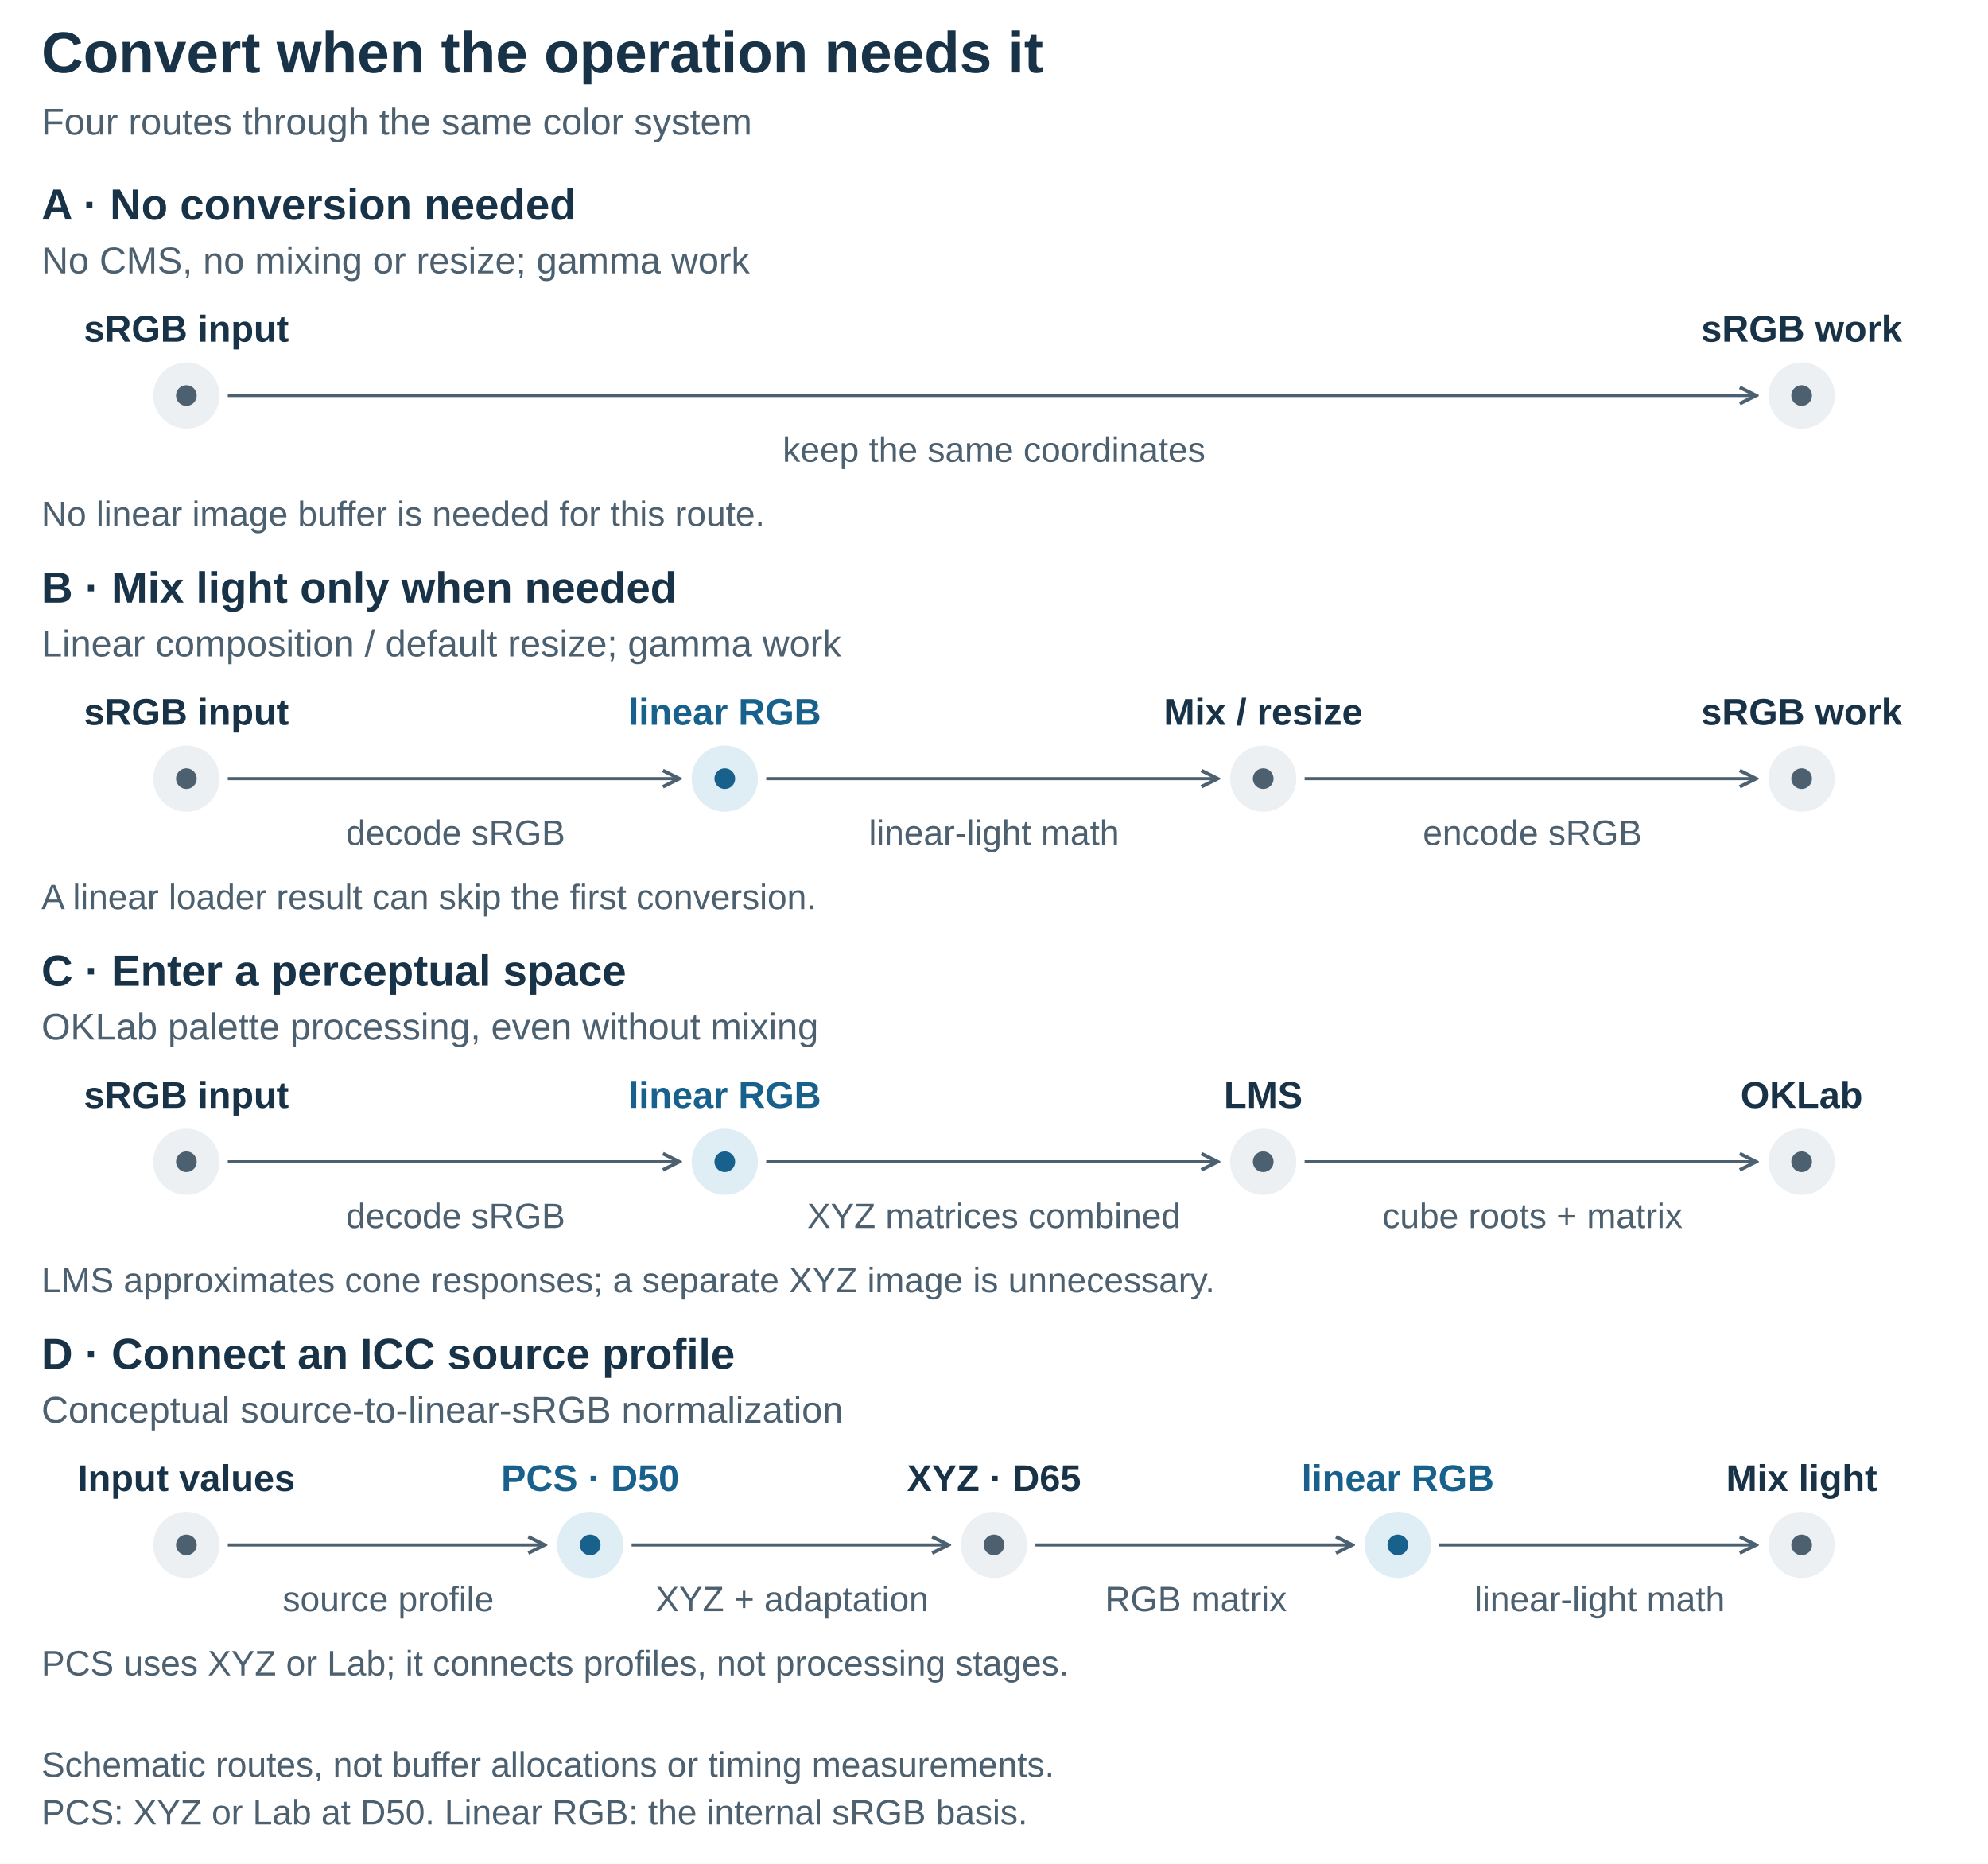
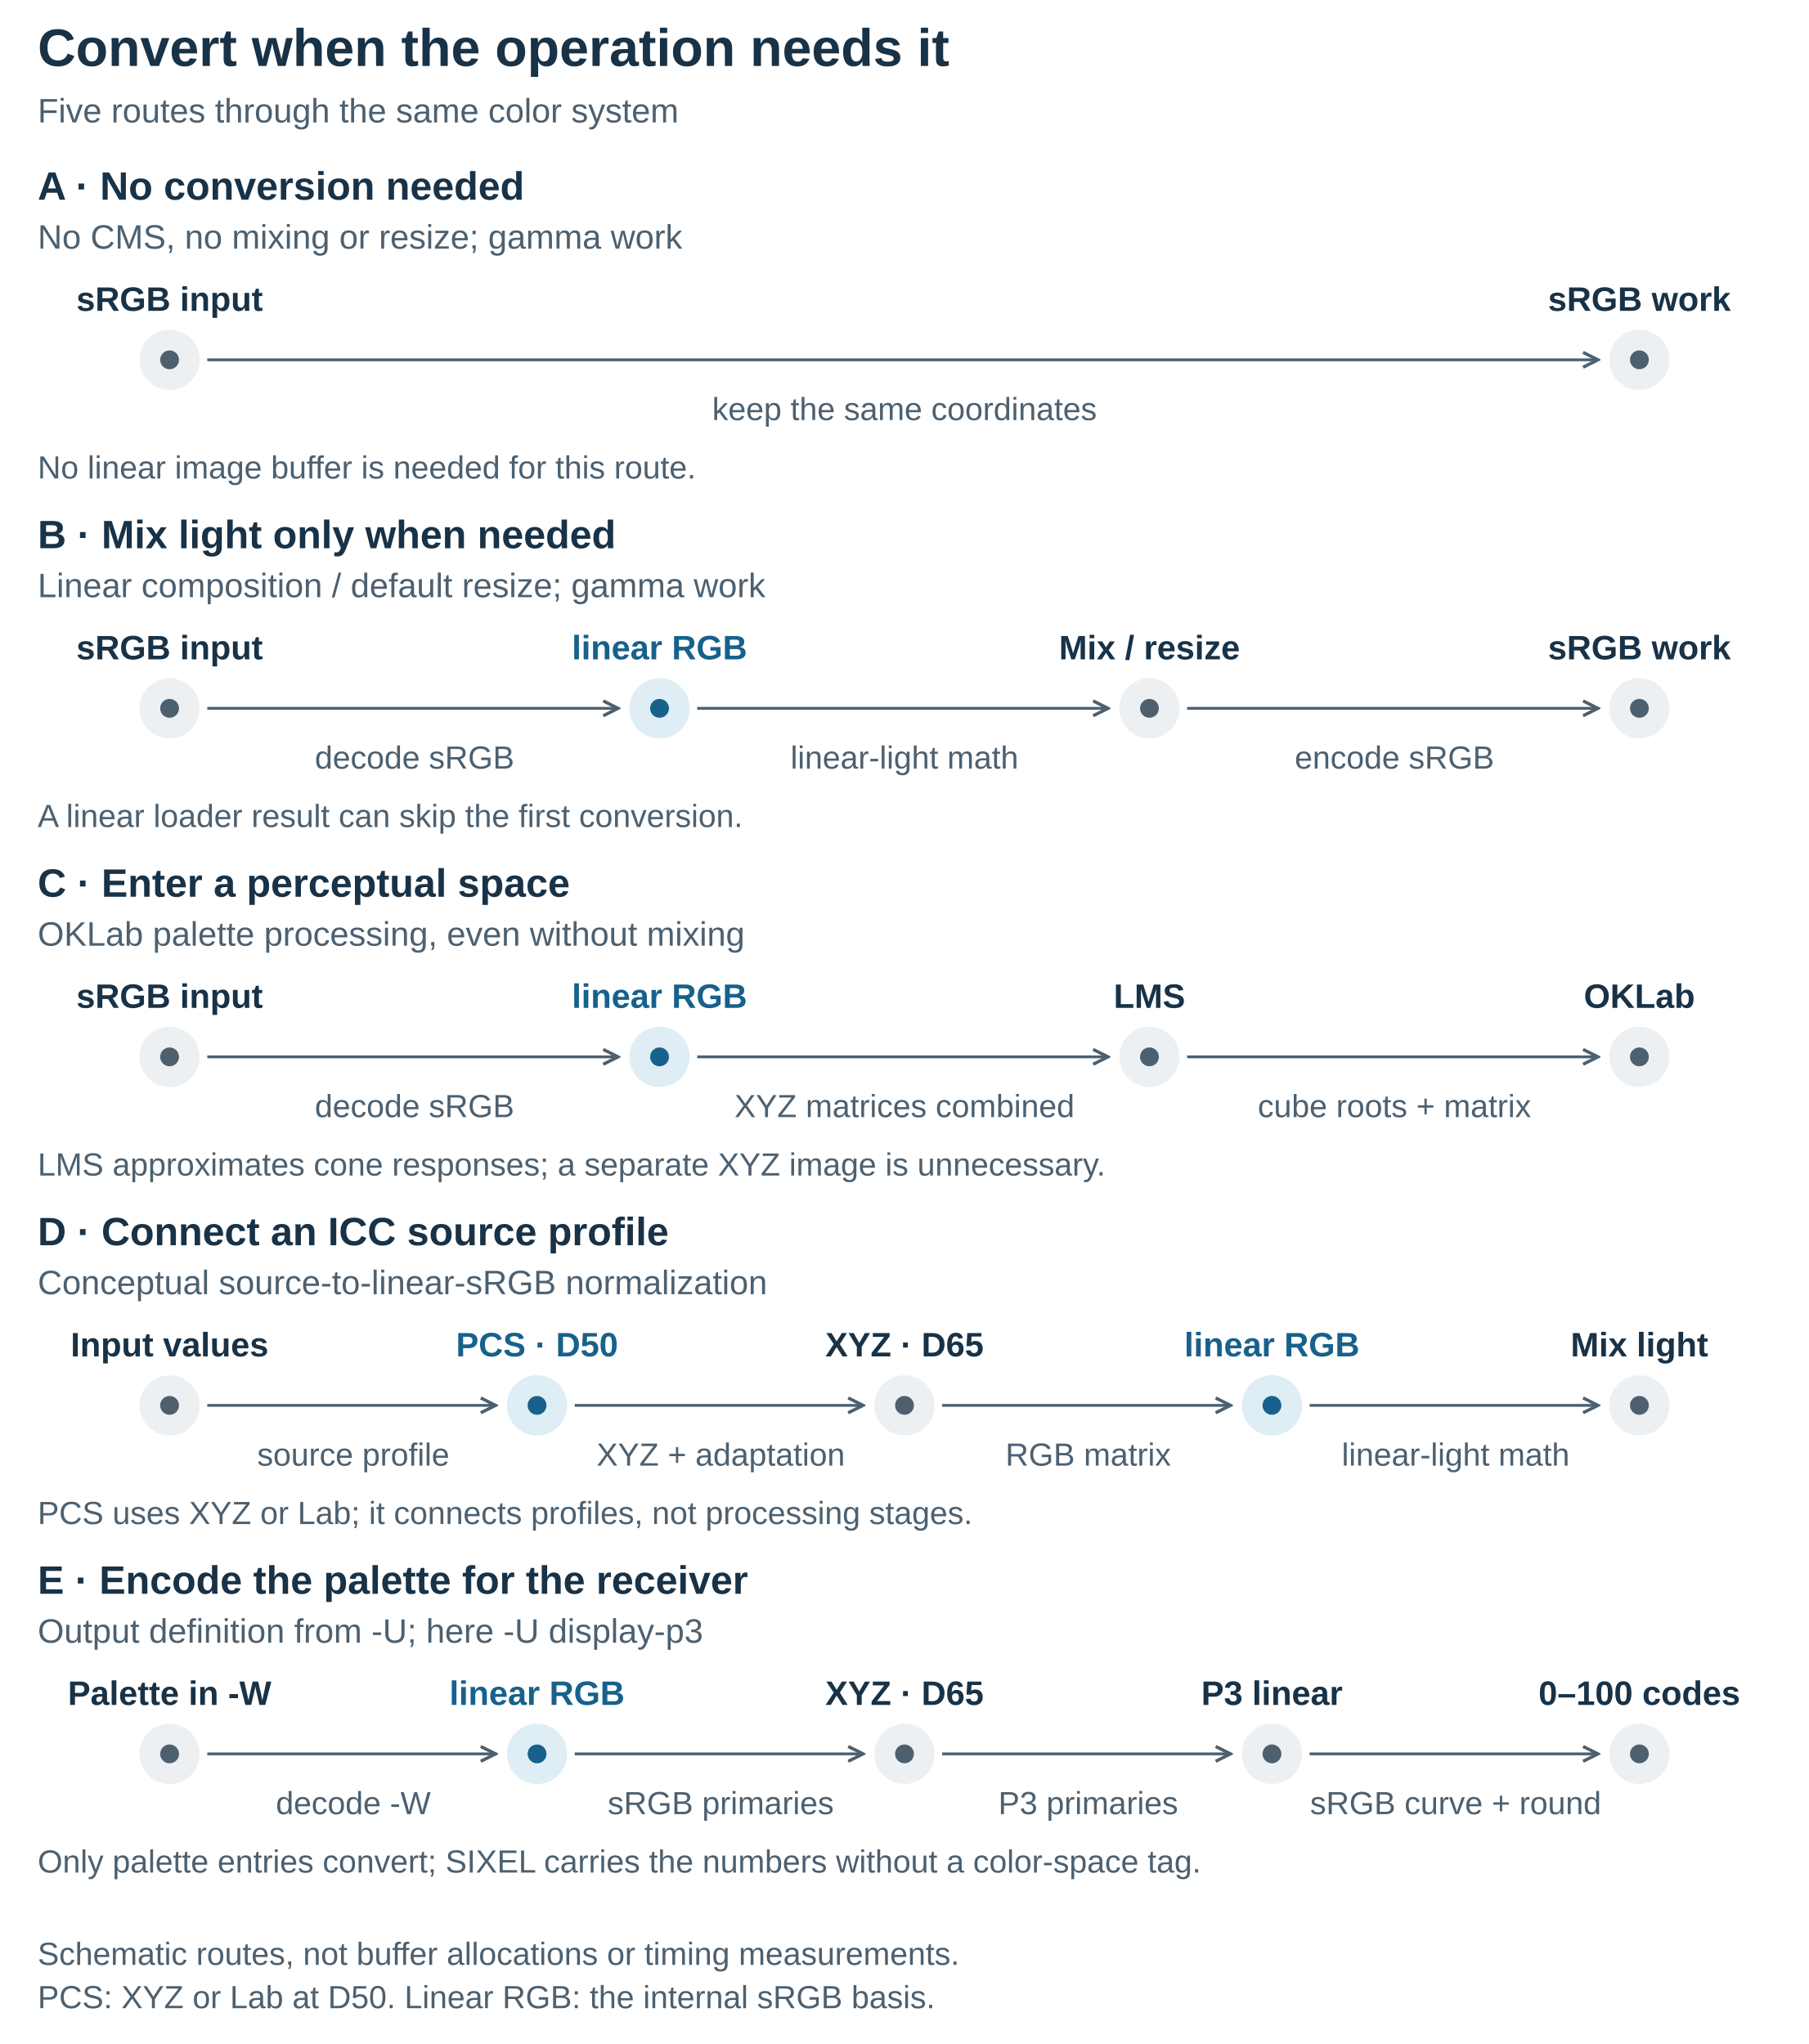
- <svg xmlns="http://www.w3.org/2000/svg" width="960" height="900" viewBox="0 0 960 900" role="img" aria-labelledby="title desc" font-family="Arial, sans-serif">
-   <rect x="0" y="0" width="960" height="900" rx="0" fill="#ffffff" stroke="none" />
+ <svg xmlns="http://www.w3.org/2000/svg" width="960" height="1085" viewBox="0 0 960 1085" role="img" aria-labelledby="title desc" font-family="Arial, sans-serif">
+   <rect x="0" y="0" width="960" height="1085" rx="0" fill="#ffffff" stroke="none" />
  <text x="20" y="35" font-size="28" fill="#183247" font-weight="700" text-anchor="start">Convert when the operation needs it</text>
-   <text x="20" y="65" font-size="18" fill="#4c6070" font-weight="400" text-anchor="start">Four routes through the same color system</text>
+   <text x="20" y="65" font-size="18" fill="#4c6070" font-weight="400" text-anchor="start">Five routes through the same color system</text>
  <defs>
    <marker id="arrow" viewBox="0 0 8 8" refX="7" refY="4" markerWidth="7" markerHeight="7" orient="auto">
      <path d="M 1 1 L 7 4 L 1 7" fill="none" stroke="#4c6070" stroke-width="1.3" />
    </marker>
  </defs>
  <g data-role="conversion-route" data-case="0">
    <text x="20" y="106" font-size="21" fill="#183247" font-weight="700" text-anchor="start">A · No conversion needed</text>
    <text x="20" y="132" font-size="18" fill="#4c6070" font-weight="400" text-anchor="start">No CMS, no mixing or resize; gamma work</text>
    <circle cx="90" cy="191" r="16" fill="#edf0f3" />
    <circle cx="90" cy="191" r="5" fill="#4c6070" />
    <text x="90" y="165" font-size="18" fill="#183247" font-weight="700" text-anchor="middle">sRGB input</text>
    <path d="M 110 191 L 848 191" stroke="#4c6070" stroke-width="1.5" marker-end="url(#arrow)" />
    <text x="480" y="223" font-size="17" fill="#4c6070" font-weight="400" text-anchor="middle">keep the same coordinates</text>
    <circle cx="870" cy="191" r="16" fill="#edf0f3" />
    <circle cx="870" cy="191" r="5" fill="#4c6070" />
    <text x="870" y="165" font-size="18" fill="#183247" font-weight="700" text-anchor="middle">sRGB work</text>
    <text x="20" y="254" font-size="17" fill="#4c6070" font-weight="400" text-anchor="start">No linear image buffer is needed for this route.</text>
  </g>
  <g data-role="conversion-route" data-case="1">
    <text x="20" y="291" font-size="21" fill="#183247" font-weight="700" text-anchor="start">B · Mix light only when needed</text>
    <text x="20" y="317" font-size="18" fill="#4c6070" font-weight="400" text-anchor="start">Linear composition / default resize; gamma work</text>
    <circle cx="90" cy="376" r="16" fill="#edf0f3" />
    <circle cx="90" cy="376" r="5" fill="#4c6070" />
    <text x="90" y="350" font-size="18" fill="#183247" font-weight="700" text-anchor="middle">sRGB input</text>
    <path d="M 110 376 L 328 376" stroke="#4c6070" stroke-width="1.5" marker-end="url(#arrow)" />
    <text x="220" y="408" font-size="17" fill="#4c6070" font-weight="400" text-anchor="middle">decode sRGB</text>
    <circle cx="350" cy="376" r="16" fill="#dfedf4" />
    <circle cx="350" cy="376" r="5" fill="#17618c" />
    <text x="350" y="350" font-size="18" fill="#17618c" font-weight="700" text-anchor="middle">linear RGB</text>
    <path d="M 370 376 L 588 376" stroke="#4c6070" stroke-width="1.5" marker-end="url(#arrow)" />
    <text x="480" y="408" font-size="17" fill="#4c6070" font-weight="400" text-anchor="middle">linear-light math</text>
    <circle cx="610" cy="376" r="16" fill="#edf0f3" />
    <circle cx="610" cy="376" r="5" fill="#4c6070" />
    <text x="610" y="350" font-size="18" fill="#183247" font-weight="700" text-anchor="middle">Mix / resize</text>
    <path d="M 630 376 L 848 376" stroke="#4c6070" stroke-width="1.5" marker-end="url(#arrow)" />
    <text x="740" y="408" font-size="17" fill="#4c6070" font-weight="400" text-anchor="middle">encode sRGB</text>
    <circle cx="870" cy="376" r="16" fill="#edf0f3" />
    <circle cx="870" cy="376" r="5" fill="#4c6070" />
    <text x="870" y="350" font-size="18" fill="#183247" font-weight="700" text-anchor="middle">sRGB work</text>
    <text x="20" y="439" font-size="17" fill="#4c6070" font-weight="400" text-anchor="start">A linear loader result can skip the first conversion.</text>
  </g>
  <g data-role="conversion-route" data-case="2">
    <text x="20" y="476" font-size="21" fill="#183247" font-weight="700" text-anchor="start">C · Enter a perceptual space</text>
    <text x="20" y="502" font-size="18" fill="#4c6070" font-weight="400" text-anchor="start">OKLab palette processing, even without mixing</text>
    <circle cx="90" cy="561" r="16" fill="#edf0f3" />
    <circle cx="90" cy="561" r="5" fill="#4c6070" />
    <text x="90" y="535" font-size="18" fill="#183247" font-weight="700" text-anchor="middle">sRGB input</text>
    <path d="M 110 561 L 328 561" stroke="#4c6070" stroke-width="1.5" marker-end="url(#arrow)" />
    <text x="220" y="593" font-size="17" fill="#4c6070" font-weight="400" text-anchor="middle">decode sRGB</text>
    <circle cx="350" cy="561" r="16" fill="#dfedf4" />
    <circle cx="350" cy="561" r="5" fill="#17618c" />
    <text x="350" y="535" font-size="18" fill="#17618c" font-weight="700" text-anchor="middle">linear RGB</text>
    <path d="M 370 561 L 588 561" stroke="#4c6070" stroke-width="1.5" marker-end="url(#arrow)" />
    <text x="480" y="593" font-size="17" fill="#4c6070" font-weight="400" text-anchor="middle">XYZ matrices combined</text>
    <circle cx="610" cy="561" r="16" fill="#edf0f3" />
    <circle cx="610" cy="561" r="5" fill="#4c6070" />
    <text x="610" y="535" font-size="18" fill="#183247" font-weight="700" text-anchor="middle">LMS</text>
    <path d="M 630 561 L 848 561" stroke="#4c6070" stroke-width="1.5" marker-end="url(#arrow)" />
    <text x="740" y="593" font-size="17" fill="#4c6070" font-weight="400" text-anchor="middle">cube roots + matrix</text>
    <circle cx="870" cy="561" r="16" fill="#edf0f3" />
    <circle cx="870" cy="561" r="5" fill="#4c6070" />
    <text x="870" y="535" font-size="18" fill="#183247" font-weight="700" text-anchor="middle">OKLab</text>
    <text x="20" y="624" font-size="17" fill="#4c6070" font-weight="400" text-anchor="start">LMS approximates cone responses; a separate XYZ image is unnecessary.</text>
  </g>
  <g data-role="conversion-route" data-case="3">
    <text x="20" y="661" font-size="21" fill="#183247" font-weight="700" text-anchor="start">D · Connect an ICC source profile</text>
    <text x="20" y="687" font-size="18" fill="#4c6070" font-weight="400" text-anchor="start">Conceptual source-to-linear-sRGB normalization</text>
    <circle cx="90" cy="746" r="16" fill="#edf0f3" />
    <circle cx="90" cy="746" r="5" fill="#4c6070" />
    <text x="90" y="720" font-size="18" fill="#183247" font-weight="700" text-anchor="middle">Input values</text>
    <path d="M 110 746 L 263 746" stroke="#4c6070" stroke-width="1.5" marker-end="url(#arrow)" />
    <text x="187.5" y="778" font-size="17" fill="#4c6070" font-weight="400" text-anchor="middle">source profile</text>
    <circle cx="285" cy="746" r="16" fill="#dfedf4" />
    <circle cx="285" cy="746" r="5" fill="#17618c" />
    <text x="285" y="720" font-size="18" fill="#17618c" font-weight="700" text-anchor="middle">PCS · D50</text>
    <path d="M 305 746 L 458 746" stroke="#4c6070" stroke-width="1.5" marker-end="url(#arrow)" />
    <text x="382.5" y="778" font-size="17" fill="#4c6070" font-weight="400" text-anchor="middle">XYZ + adaptation</text>
    <circle cx="480" cy="746" r="16" fill="#edf0f3" />
    <circle cx="480" cy="746" r="5" fill="#4c6070" />
    <text x="480" y="720" font-size="18" fill="#183247" font-weight="700" text-anchor="middle">XYZ · D65</text>
    <path d="M 500 746 L 653 746" stroke="#4c6070" stroke-width="1.5" marker-end="url(#arrow)" />
    <text x="577.5" y="778" font-size="17" fill="#4c6070" font-weight="400" text-anchor="middle">RGB matrix</text>
    <circle cx="675" cy="746" r="16" fill="#dfedf4" />
    <circle cx="675" cy="746" r="5" fill="#17618c" />
    <text x="675" y="720" font-size="18" fill="#17618c" font-weight="700" text-anchor="middle">linear RGB</text>
    <path d="M 695 746 L 848 746" stroke="#4c6070" stroke-width="1.5" marker-end="url(#arrow)" />
    <text x="772.5" y="778" font-size="17" fill="#4c6070" font-weight="400" text-anchor="middle">linear-light math</text>
    <circle cx="870" cy="746" r="16" fill="#edf0f3" />
    <circle cx="870" cy="746" r="5" fill="#4c6070" />
    <text x="870" y="720" font-size="18" fill="#183247" font-weight="700" text-anchor="middle">Mix light</text>
    <text x="20" y="809" font-size="17" fill="#4c6070" font-weight="400" text-anchor="start">PCS uses XYZ or Lab; it connects profiles, not processing stages.</text>
  </g>
-   <text x="20" y="858" font-size="17" fill="#4c6070" font-weight="400" text-anchor="start">Schematic routes, not buffer allocations or timing measurements.</text>
-   <text x="20" y="881" font-size="17" fill="#4c6070" font-weight="400" text-anchor="start">PCS: XYZ or Lab at D50. Linear RGB: the internal sRGB basis.</text>
+   <g data-role="conversion-route" data-case="4">
+     <text x="20" y="846" font-size="21" fill="#183247" font-weight="700" text-anchor="start">E · Encode the palette for the receiver</text>
+     <text x="20" y="872" font-size="18" fill="#4c6070" font-weight="400" text-anchor="start">Output definition from -U; here -U display-p3</text>
+     <circle cx="90" cy="931" r="16" fill="#edf0f3" />
+     <circle cx="90" cy="931" r="5" fill="#4c6070" />
+     <text x="90" y="905" font-size="18" fill="#183247" font-weight="700" text-anchor="middle">Palette in -W</text>
+     <path d="M 110 931 L 263 931" stroke="#4c6070" stroke-width="1.5" marker-end="url(#arrow)" />
+     <text x="187.5" y="963" font-size="17" fill="#4c6070" font-weight="400" text-anchor="middle">decode -W</text>
+     <circle cx="285" cy="931" r="16" fill="#dfedf4" />
+     <circle cx="285" cy="931" r="5" fill="#17618c" />
+     <text x="285" y="905" font-size="18" fill="#17618c" font-weight="700" text-anchor="middle">linear RGB</text>
+     <path d="M 305 931 L 458 931" stroke="#4c6070" stroke-width="1.5" marker-end="url(#arrow)" />
+     <text x="382.5" y="963" font-size="17" fill="#4c6070" font-weight="400" text-anchor="middle">sRGB primaries</text>
+     <circle cx="480" cy="931" r="16" fill="#edf0f3" />
+     <circle cx="480" cy="931" r="5" fill="#4c6070" />
+     <text x="480" y="905" font-size="18" fill="#183247" font-weight="700" text-anchor="middle">XYZ · D65</text>
+     <path d="M 500 931 L 653 931" stroke="#4c6070" stroke-width="1.5" marker-end="url(#arrow)" />
+     <text x="577.5" y="963" font-size="17" fill="#4c6070" font-weight="400" text-anchor="middle">P3 primaries</text>
+     <circle cx="675" cy="931" r="16" fill="#edf0f3" />
+     <circle cx="675" cy="931" r="5" fill="#4c6070" />
+     <text x="675" y="905" font-size="18" fill="#183247" font-weight="700" text-anchor="middle">P3 linear</text>
+     <path d="M 695 931 L 848 931" stroke="#4c6070" stroke-width="1.5" marker-end="url(#arrow)" />
+     <text x="772.5" y="963" font-size="17" fill="#4c6070" font-weight="400" text-anchor="middle">sRGB curve + round</text>
+     <circle cx="870" cy="931" r="16" fill="#edf0f3" />
+     <circle cx="870" cy="931" r="5" fill="#4c6070" />
+     <text x="870" y="905" font-size="18" fill="#183247" font-weight="700" text-anchor="middle">0–100 codes</text>
+     <text x="20" y="994" font-size="17" fill="#4c6070" font-weight="400" text-anchor="start">Only palette entries convert; SIXEL carries the numbers without a color-space tag.</text>
+   </g>
+   <text x="20" y="1043" font-size="17" fill="#4c6070" font-weight="400" text-anchor="start">Schematic routes, not buffer allocations or timing measurements.</text>
+   <text x="20" y="1066" font-size="17" fill="#4c6070" font-weight="400" text-anchor="start">PCS: XYZ or Lab at D50. Linear RGB: the internal sRGB basis.</text>
</svg>
